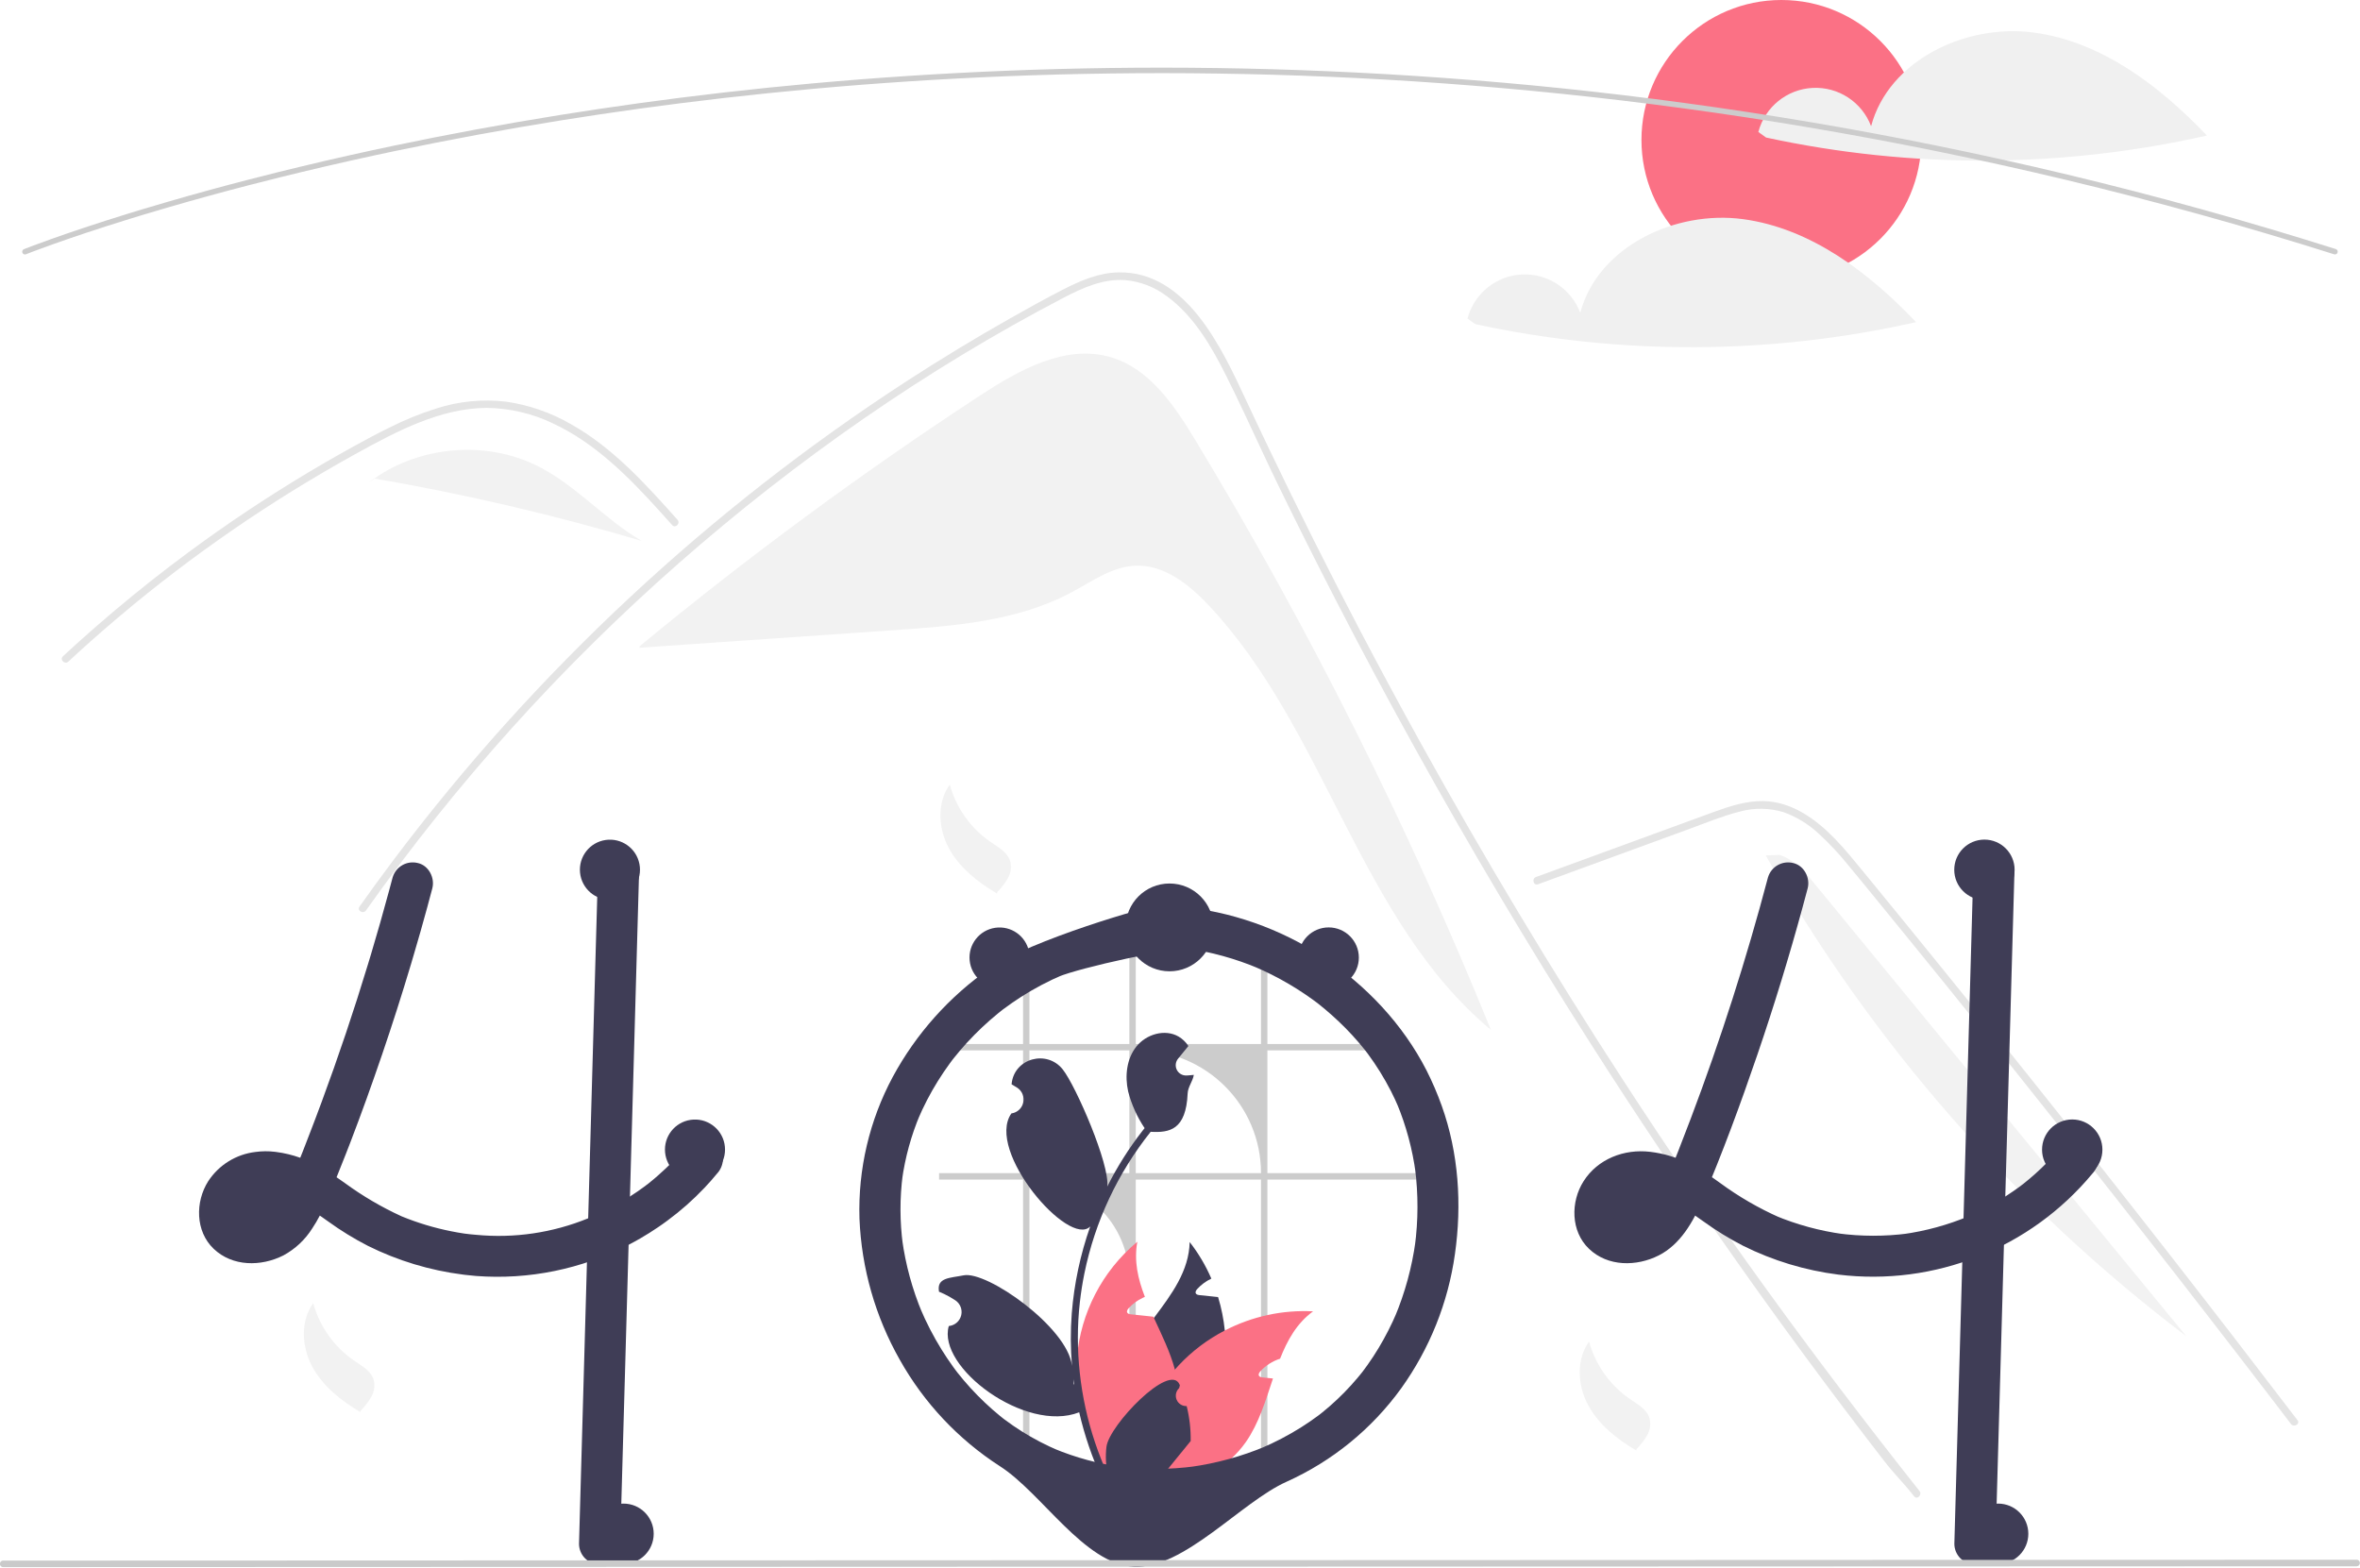
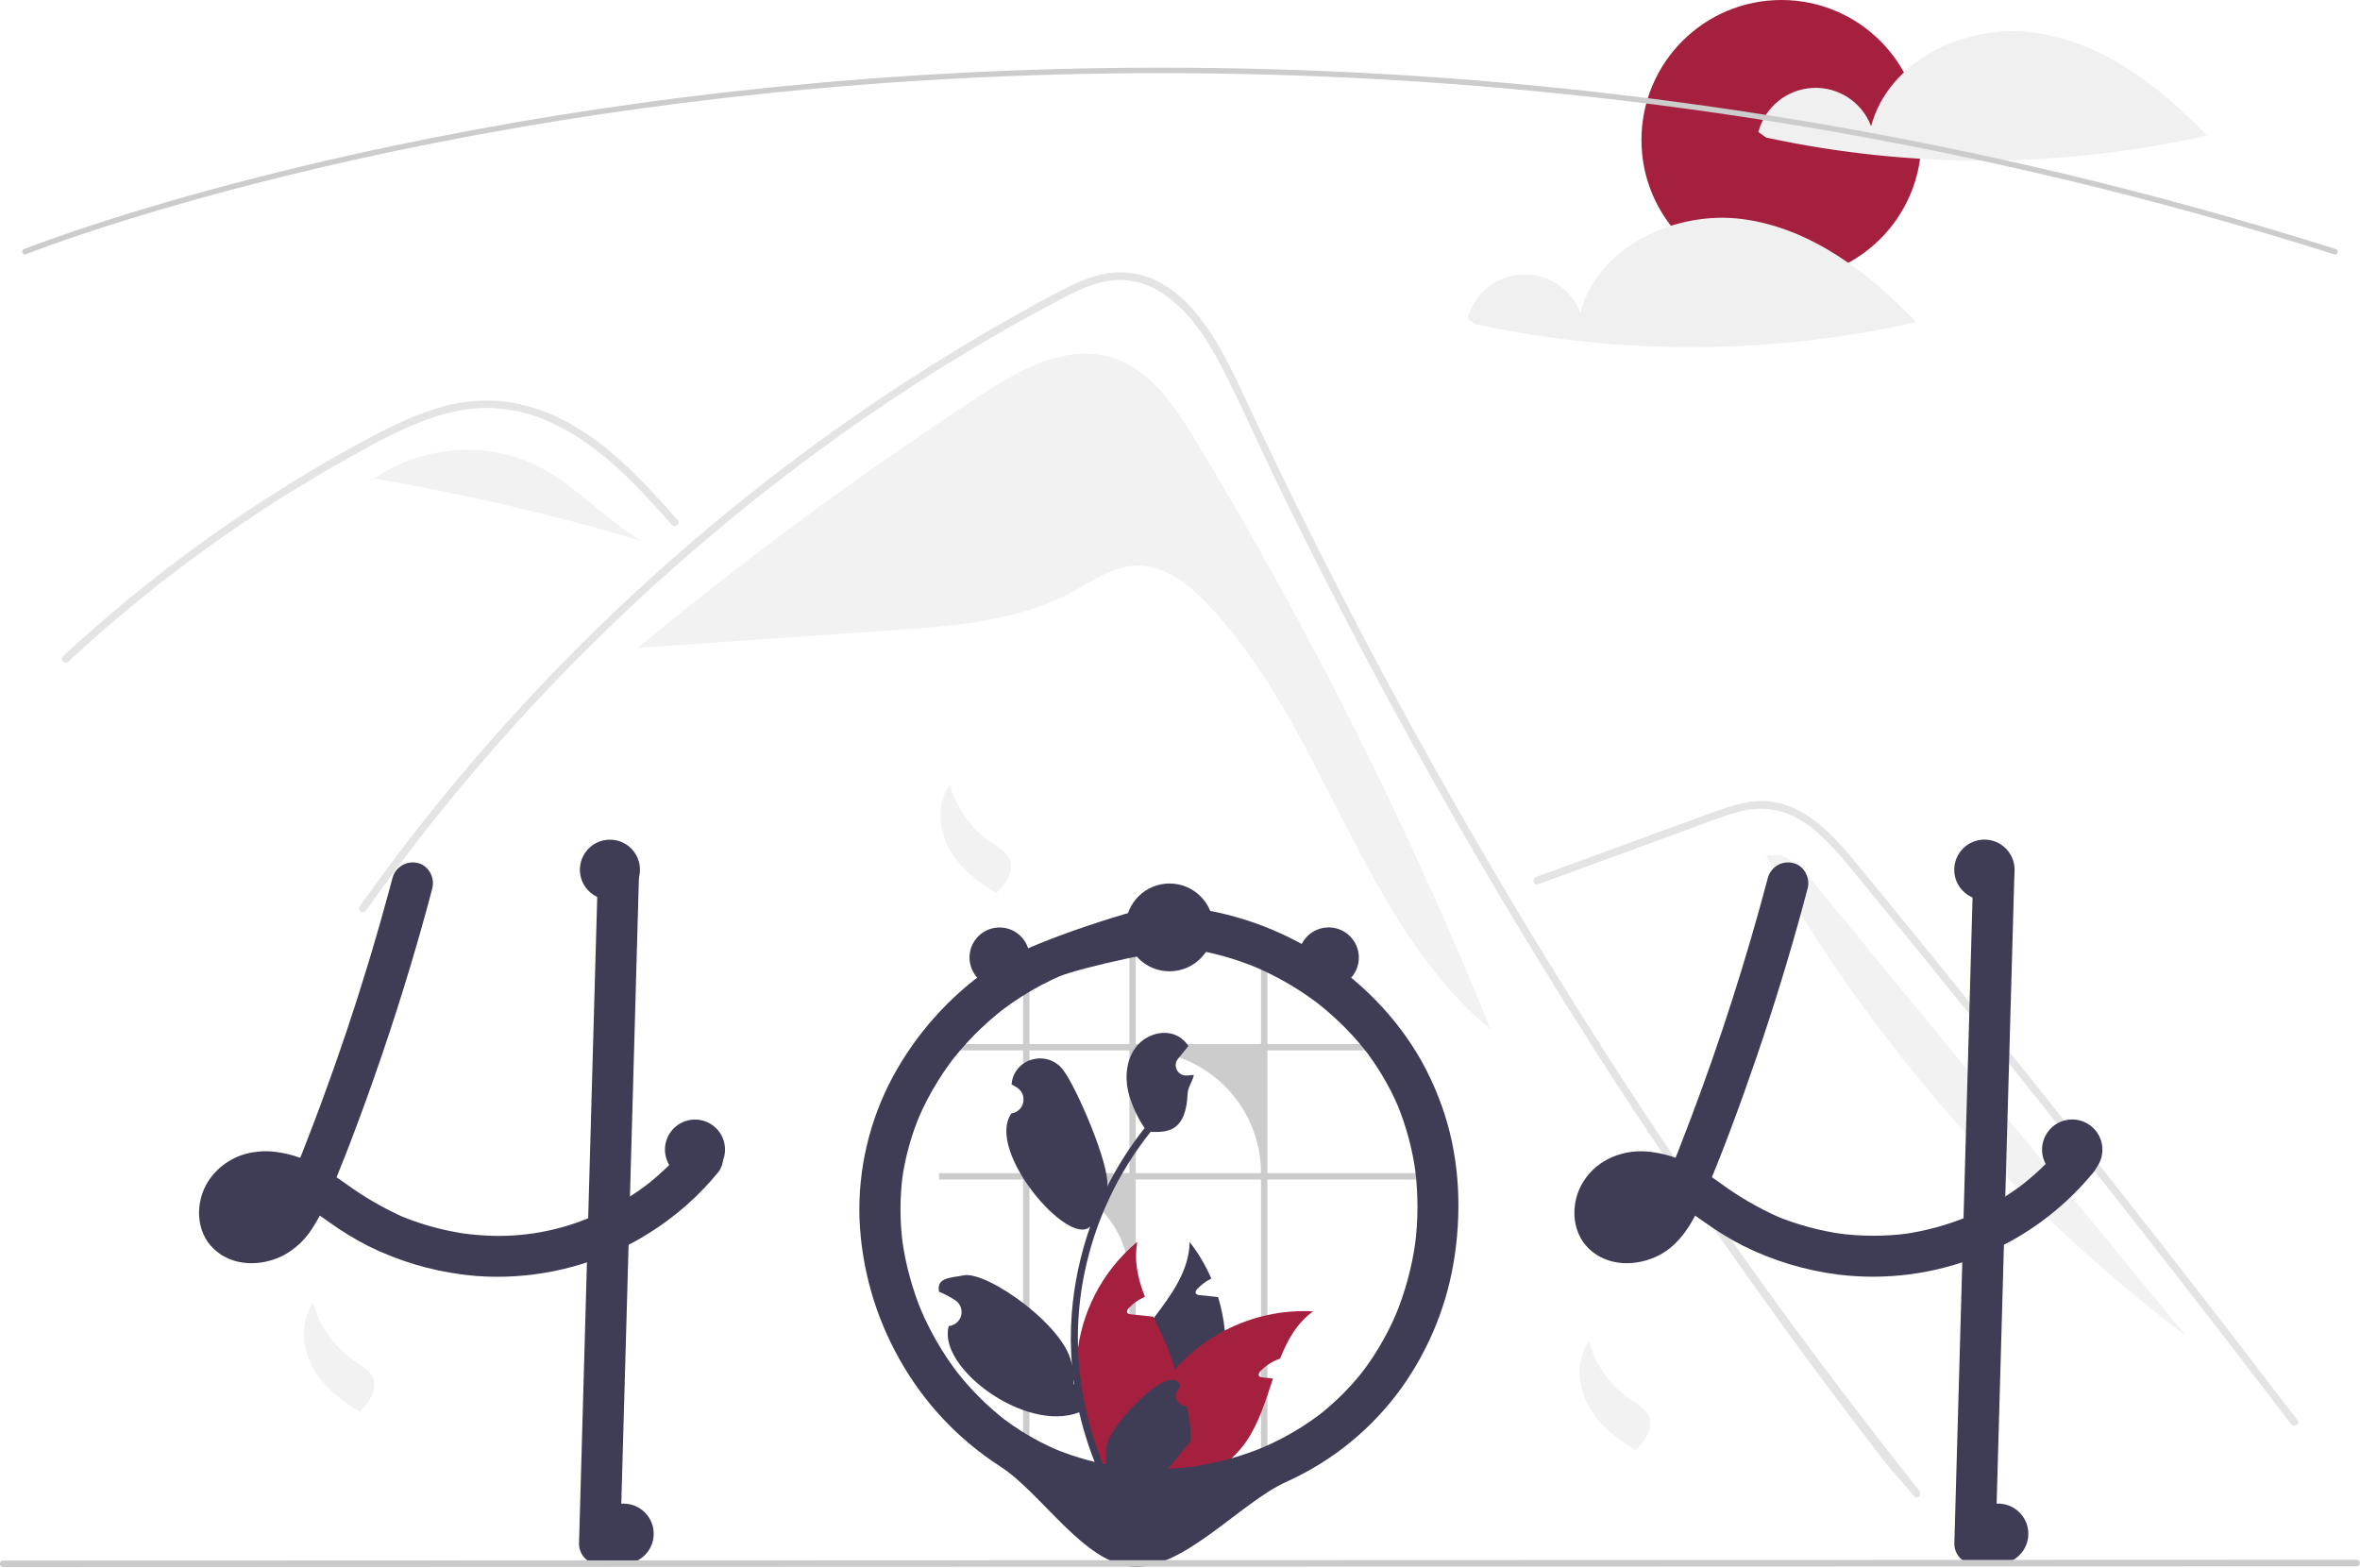
<svg xmlns="http://www.w3.org/2000/svg" data-name="Layer 1" width="860.131" height="571.148" viewBox="0 0 860.131 571.148">
  <path d="M605.67,324.953c-7.669-12.684-16.757-26.228-30.99-30.37-16.482-4.796-33.413,4.732-47.775,14.135a1392.157,1392.157,0,0,0-123.893,91.283l.043.492q46.226-3.188,92.451-6.376c22.265-1.535,45.296-3.283,64.972-13.816,7.467-3.997,14.745-9.336,23.206-9.708,10.512-.462,19.677,6.879,26.88,14.549,42.607,45.371,54.937,114.754,102.738,154.616A1516.995,1516.995,0,0,0,605.67,324.953Z" transform="translate(-169.9343 -164.426)" fill="#f2f2f2" />
  <path d="M867.571,709.781c-4.712-5.95-6.637-7.343-11.285-13.348q-56.764-73.416-106.708-151.792-33.924-53.23-64.483-108.504-14.549-26.278-28.3-52.969-10.67-20.695-20.865-41.638c-1.944-3.988-3.832-7.994-5.711-12.009-4.428-9.442-8.773-18.93-13.439-28.244-5.317-10.616-11.789-21.745-21.553-28.877a29.405,29.405,0,0,0-15.319-5.895c-7.948-.513-15.282,2.769-22.176,6.353-50.439,26.301-97.659,59.276-140.37,96.798A730.778,730.778,0,0,0,303.322,496.247c-1.008,1.439-3.392.064-2.374-1.384q6.009-8.498,12.257-16.813A734.817,734.817,0,0,1,500.805,303.064q18.248-11.826,37.183-22.542c6.362-3.603,12.752-7.16,19.251-10.497,6.371-3.273,13.137-6.215,20.416-6.325,24.77-.385,37.595,27.667,46.405,46.542q4.153,8.911,8.406,17.766,16.075,33.621,33.387,66.628,10.685,20.379,21.837,40.52,34.707,62.718,73.779,122.897c34.506,53.143,68.737,100.089,108.046,149.785C870.596,709.213,868.662,711.175,867.571,709.781Z" transform="translate(-169.9343 -164.426)" fill="#e4e4e4" />
  <path d="M414.916,355.804c-1.439-1.604-2.869-3.209-4.318-4.813-11.422-12.633-23.679-25.118-39.364-32.361a57.11,57.11,0,0,0-23.927-5.546c-8.562.028-16.932,2.273-24.843,5.418-3.74,1.494-7.398,3.19-11.001,4.996-4.116,2.072-8.159,4.281-12.183,6.509q-11.331,6.27-22.368,13.091-21.961,13.572-42.546,29.216-10.671,8.113-20.902,16.758-9.516,8.031-18.646,16.492c-1.302,1.201-3.245-.743-1.944-1.943,1.604-1.494,3.227-2.979,4.85-4.446q6.875-6.215,13.971-12.193,12.939-10.918,26.549-20.993,21.163-15.676,43.783-29.225,11.304-6.765,22.918-12.963c2.338-1.247,4.703-2.466,7.096-3.621a113.116,113.116,0,0,1,16.868-6.866,60.006,60.006,0,0,1,25.476-2.503,66.327,66.327,0,0,1,23.505,8.131c15.401,8.608,27.346,21.919,38.97,34.909C418.033,355.171,416.099,357.124,414.916,355.804Z" transform="translate(-169.9343 -164.426)" fill="#e4e4e4" />
  <path d="M730.477,486.711l36.905-13.498,18.323-6.702c5.968-2.183,11.921-4.667,18.09-6.23a28.539,28.539,0,0,1,16.374.209,37.738,37.738,0,0,1,12.771,7.917,103.64,103.64,0,0,1,10.475,11.186c3.989,4.794,7.92,9.639,11.868,14.467q24.441,29.891,48.563,60.041,24.121,30.15,47.92,60.556,23.857,30.48,47.385,61.216,2.882,3.765,5.76,7.534c1.06,1.388,3.449.02,2.375-1.388Q983.582,650.974,959.549,620.184q-24.092-30.864-48.516-61.466-24.424-30.601-49.179-60.937-6.167-7.558-12.354-15.099c-3.48-4.241-6.92-8.527-10.736-12.474-7.005-7.245-15.758-13.648-26.234-13.822-6.16-.102-12.121,1.852-17.844,3.923-6.17,2.232-12.325,4.506-18.486,6.759l-37.163,13.592-9.291,3.398c-1.649.603-.937,3.262.731,2.652Z" transform="translate(-169.9343 -164.426)" fill="#e4e4e4" />
  <path d="M366.377,334.526c-18.754-9.639-42.771-7.751-60.005,4.291a855.847,855.847,0,0,1,97.371,22.726C390.46,353.759,380.07,341.563,366.377,334.526Z" transform="translate(-169.9343 -164.426)" fill="#f2f2f2" />
  <path d="M306.188,338.784l-3.61,2.935c1.221-1.027,2.491-1.99,3.795-2.901C306.311,338.807,306.249,338.795,306.188,338.784Z" transform="translate(-169.9343 -164.426)" fill="#f2f2f2" />
  <path d="M831.549,486.846c-3.633-4.422-7.56-9.052-12.994-10.848l-5.073.2A575.436,575.436,0,0,0,966.749,651.418Q899.149,569.132,831.549,486.846Z" transform="translate(-169.9343 -164.426)" fill="#f2f2f2" />
  <path d="M516.084,450.367A37.481,37.481,0,0,0,531.015,471.325c2.82,1.92,6.157,3.762,7.122,7.035a8.379,8.379,0,0,1-.874,6.15,24.884,24.884,0,0,1-3.861,5.041l-.137.512c-6.998-4.147-13.656-9.393-17.522-16.551s-4.406-16.539.341-23.145" transform="translate(-169.9343 -164.426)" fill="#f2f2f2" />
  <path d="M749.084,653.367A37.481,37.481,0,0,0,764.015,674.325c2.82,1.92,6.157,3.762,7.122,7.035a8.379,8.379,0,0,1-.874,6.15,24.884,24.884,0,0,1-3.861,5.041l-.137.512c-6.998-4.147-13.656-9.393-17.522-16.551s-4.406-16.539.341-23.145" transform="translate(-169.9343 -164.426)" fill="#f2f2f2" />
  <path d="M284.084,639.367A37.481,37.481,0,0,0,299.015,660.325c2.82,1.92,6.157,3.762,7.122,7.035a8.379,8.379,0,0,1-.874,6.15,24.884,24.884,0,0,1-3.861,5.041l-.137.512c-6.998-4.147-13.656-9.393-17.522-16.551s-4.406-16.539.341-23.145" transform="translate(-169.9343 -164.426)" fill="#f2f2f2" />
-   <circle cx="649.249" cy="51" r="51" fill="#fb7185" />
+   <circle cx="649.249" cy="51" r="51" fill="#a51f3e" />
  <path d="M911.219,176.296c-24.717-3.341-52.935,10.019-59.341,34.124a21.597,21.597,0,0,0-41.094,2.109l2.83,2.027a372.275,372.275,0,0,0,160.659-.726C957.079,195.76,935.935,179.637,911.219,176.296Z" transform="translate(-169.9343 -164.426)" fill="#f0f0f0" />
  <path d="M805.219,244.296c-24.717-3.341-52.935,10.019-59.341,34.124a21.597,21.597,0,0,0-41.094,2.109l2.83,2.027a372.275,372.275,0,0,0,160.659-.726C851.079,263.76,829.935,247.637,805.219,244.296Z" transform="translate(-169.9343 -164.426)" fill="#f0f0f0" />
  <path d="M1020.946,257.154a.982.982,0,0,1-.302-.047C756.237,173.489,523.199,184.424,374.264,208.321c-20.269,3.251-40.591,7.006-60.404,11.161-5.058,1.06-10.306,2.195-15.597,3.378-6.319,1.407-12.554,2.856-18.532,4.306q-3.873.917-7.595,1.849c-3.758.928-7.572,1.895-11.66,2.957-4.568,1.178-9.209,2.413-13.797,3.672a.442.442,0,0,1-.051.015l0.0.001c-5.183,1.415-10.338,2.871-15.323,4.325-2.698.779-5.304,1.548-7.799,2.307-.279.077-.526.151-.776.228l-.536.163c-.311.095-.617.188-.924.275l-.02.006 0.0.001-.812.252c-.968.293-1.912.579-2.841.864-24.545,7.566-38.038,12.949-38.171,13.002a1,1,0,1,1-.744-1.856c.134-.053,13.693-5.463,38.328-13.058.932-.286,1.879-.572,2.85-.866l.754-.234c.026-.01.052-.018.078-.025.305-.087.61-.18.919-.273l.537-.163c.268-.081.531-.161.801-.235,2.479-.754,5.093-1.524,7.798-2.307,4.987-1.455,10.147-2.911,15.334-4.328.016-.006.033-.01.049-.015v-.001c4.604-1.263,9.263-2.503,13.845-3.685,4.094-1.063,7.915-2.032,11.68-2.962q3.738-.93,7.609-1.853c5.985-1.451,12.233-2.902,18.563-4.312,5.299-1.184,10.556-2.322,15.622-3.383,19.843-4.162,40.198-7.923,60.497-11.179C523.096,182.415,756.467,171.463,1021.246,255.201a1.0 1,0,0,1-.301,1.953Z" transform="translate(-169.9343 -164.426)" fill="#ccc" />
  <path d="M432.923,584.266a6.729,6.729,0,0,0-1.7-2.67,6.43,6.43,0,0,0-.92-.71c-2.61-1.74-6.51-2.13-8.99,0a5.81,5.81,0,0,0-.69.71q-1.11,1.365-2.28,2.67c-1.28,1.46-2.59,2.87-3.96,4.24-.39.38-.78.77-1.18,1.15-.23.23-.46.45-.69.67-.88.84-1.78,1.65-2.69,2.45-.48.43-.96.85-1.45,1.26-.73.61-1.46,1.22-2.2,1.81-.07.05-.14.1-.21.16-.02.01-.03.03-.05.04-.01,0-.02,0-.03.02a.179.179,0,0,0-.07.05c-.22.15-.37.25-.48.34.04-.02.08-.05.12-.07-.18.14-.37.28-.55.42-1.75,1.29-3.54,2.53-5.37,3.69a99.21,99.21,0,0,1-14.22,7.55c-.33.13-.67.27-1.01.4a85.97,85.97,0,0,1-40.85,6.02q-2.13-.165-4.26-.45c-1.64-.24-3.27-.53-4.89-.86a97.932,97.932,0,0,1-18.02-5.44,118.652,118.652,0,0,1-20.66-12.12c-1-.71-2.01-1.42-3.02-2.11,1.15-2.82,2.28-5.64,3.38-8.48.55-1.37,1.08-2.74,1.6-4.12,4.09-10.63,7.93-21.36,11.61-32.13q5.58-16.365,10.53-32.92.51-1.68.99-3.36,2.595-8.745,4.98-17.53c.15-.57.31-1.13.45-1.7q.69-2.52,1.35-5.04c1-3.79-1.26-8.32-5.24-9.23a7.634,7.634,0,0,0-9.22,5.24c-.43,1.62-.86,3.23-1.3,4.85q-3.165,11.745-6.66,23.41-.51,1.68-1.02,3.36-7.71,25.41-16.93,50.31-1.11,3.015-2.25,6.01c-.37.98-.74,1.96-1.12,2.94-.73,1.93-1.48,3.86-2.23,5.79-.43,1.13-.87,2.26-1.31,3.38-.29.71-.57,1.42-.85,2.12a41.809,41.809,0,0,0-8.81-2.12l-.48-.06a27.397,27.397,0,0,0-7.01.06,23.914,23.914,0,0,0-17.24,10.66c-4.77,7.51-4.71,18.25,1.98,24.63,6.89,6.57,17.32,6.52,25.43,2.41a28.351,28.351,0,0,0,10.52-9.86,50.569,50.569,0,0,0,2.74-4.65c.21.14.42.28.63.43.8.56,1.6,1.13,2.39,1.69a111.738,111.738,0,0,0,14.51,8.91,108.359,108.359,0,0,0,34.62,10.47c.27.03.53.07.8.1,1.33.17,2.67.3,4.01.41a103.782,103.782,0,0,0,55.58-11.36q2.175-1.125,4.31-2.36,3.315-1.92,6.48-4.08c1.15-.78,2.27-1.57,3.38-2.4a101.042,101.042,0,0,0,13.51-11.95q2.355-2.475,4.51-5.11a8.061,8.061,0,0,0,2.2-5.3A7.564,7.564,0,0,0,432.923,584.266Zm-165.59,23.82c.21-.15.42-.31.62-.47C267.893,607.766,267.603,607.936,267.333,608.086Zm3.21-3.23c-.23.26-.44.52-.67.78a23.366,23.366,0,0,1-2.25,2.2c-.11.1-.23.2-.35.29a.01.01,0,0,0-.01.01,3.804,3.804,0,0,0-.42.22q-.645.39-1.32.72a17.005,17.005,0,0,1-2.71.75,16.799,16.799,0,0,1-2.13.02h-.02a14.823,14.823,0,0,1-1.45-.4c-.24-.12-.47-.26-.7-.4-.09-.08-.17-.16-.22-.21a2.44,2.44,0,0,1-.27-.29.01.01,0,0,0-.01-.01c-.11-.2-.23-.4-.34-.6a.031.031,0,0,1-.01-.02c-.08-.25-.15-.51-.21-.77a12.511,12.511,0,0,1,.01-1.37,13.467,13.467,0,0,1,.54-1.88,11.068,11.068,0,0,1,.69-1.26c.02-.04.12-.2.23-.38.01-.01.01-.01.01-.02.15-.17.3-.35.46-.51.27-.3.56-.56.85-.83a18.022,18.022,0,0,1,1.75-1.01,19.481,19.481,0,0,1,2.93-.79,24.989,24.989,0,0,1,4.41.04,30.301,30.301,0,0,1,4.1,1.01,36.945,36.945,0,0,1-2.77,4.54C270.623,604.746,270.583,604.806,270.543,604.856Zm-11.12-3.29a2.18,2.18,0,0,1-.31.39A1.409,1.409,0,0,1,259.423,601.566Z" transform="translate(-169.9343 -164.426)" fill="#3f3d56" />
  <path d="M402.863,482.136q-.135,4.71-.27,9.42-.285,10.455-.59,20.92-.315,11.775-.66,23.54-.165,6.075-.34,12.15-.465,16.365-.92,32.72c-.03,1.13-.07,2.25-.1,3.38q-.225,8.115-.45,16.23-.255,8.805-.5,17.61-.18,6.6-.37,13.21-1.35,47.895-2.7,95.79a7.648,7.648,0,0,1-7.5,7.5,7.561,7.561,0,0,1-7.5-7.5q.75-26.94,1.52-53.88.675-24.36,1.37-48.72.225-8.025.45-16.06.345-12.09.68-24.18c.03-1.13.07-2.25.1-3.38.02-.99.05-1.97.08-2.96q.66-23.475,1.32-46.96.27-9.24.52-18.49.3-10.545.6-21.08c.09-3.09.17-6.17.26-9.26a7.648,7.648,0,0,1,7.5-7.5A7.561,7.561,0,0,1,402.863,482.136Z" transform="translate(-169.9343 -164.426)" fill="#3f3d56" />
  <path d="M814.291,484.217a893.238,893.238,0,0,1-28.161,87.941c-3.007,7.946-6.083,15.877-9.371,23.712l.756-1.792a54.583,54.583,0,0,1-5.59,10.612q-.229.321-.467.636,1.166-1.49.443-.589c-.254.301-.505.602-.768.895a23.664,23.664,0,0,1-2.249,2.203q-.301.258-.612.504l.938-.729c-.109.257-.873.597-1.111.743a18.254,18.254,0,0,1-2.405,1.219l1.792-.756a19.086,19.086,0,0,1-4.231,1.161l1.994-.268a17.021,17.021,0,0,1-4.298.046l1.994.268a14.002,14.002,0,0,1-3.405-.917l1.792.756a12.012,12.012,0,0,1-1.679-.896c-.271-.177-1.105-.809-.015.025,1.133.866.146.074-.088-.156-.194-.192-.37-.4-.56-.595-.882-.905.996,1.557.397.499a18.182,18.182,0,0,1-.878-1.637l.756,1.792a11.925,11.925,0,0,1-.728-2.651l.268,1.994a13.651,13.651,0,0,1-.003-3.405l-.268,1.994a15.964,15.964,0,0,1,.995-3.68l-.756,1.792a16.729,16.729,0,0,1,1.178-2.298,6.729,6.729,0,0,1,.729-1.071c.049.016-1.269,1.513-.569.757.183-.198.354-.406.539-.602.296-.314.614-.601.926-.898,1.045-.994-1.462.966-.257.179a19.049,19.049,0,0,1,2.749-1.499l-1.792.756a20.311,20.311,0,0,1,4.995-1.34l-1.994.268a25.628,25.628,0,0,1,6.461.076l-1.994-.268a33.211,33.211,0,0,1,7.892,2.22l-1.792-.756c5.39,2.314,10.163,5.749,14.928,9.118a111.95,111.95,0,0,0,14.506,8.906,108.388,108.388,0,0,0,34.622,10.474,103.933,103.933,0,0,0,92.586-36.752,8.078,8.078,0,0,0,2.197-5.303,7.632,7.632,0,0,0-2.197-5.303c-2.752-2.526-7.949-3.239-10.607,0a95.636,95.636,0,0,1-8.107,8.727q-2.017,1.914-4.142,3.71-1.214,1.026-2.461,2.011c-.393.311-1.619,1.138.263-.197-.431.306-.845.64-1.271.955a99.269,99.269,0,0,1-20.332,11.565l1.792-.756a96.836,96.836,0,0,1-24.171,6.622l1.994-.268a97.643,97.643,0,0,1-25.754-.038l1.994.268a99.8,99.8,0,0,1-24.857-6.77l1.792.756a116.025,116.025,0,0,1-21.736-12.591,86.877,86.877,0,0,0-11.113-6.994,42.824,42.824,0,0,0-14.438-4.389c-9.439-1.111-19.057,2.566-24.246,10.72-4.776,7.505-4.714,18.244,1.974,24.625,6.888,6.572,17.318,6.517,25.436,2.406,7.817-3.959,12.513-12.185,15.815-19.942,7.431-17.455,14.01-35.314,20.14-53.263q9.097-26.637,16.499-53.813.917-3.366,1.807-6.739c1.001-3.789-1.261-8.32-5.238-9.226a7.633,7.633,0,0,0-9.226,5.238Z" transform="translate(-169.9343 -164.426)" fill="#3f3d56" />
  <path d="M889.124,482.136l-2.7,95.793-2.685,95.294-1.518,53.884a7.565,7.565,0,0,0,7.5,7.5,7.649,7.649,0,0,0,7.5-7.5l2.7-95.793,2.685-95.294,1.518-53.884a7.565,7.565,0,0,0-7.5-7.5,7.649,7.649,0,0,0-7.5,7.5Z" transform="translate(-169.9343 -164.426)" fill="#3f3d56" />
  <path d="M629.526,700.361h2.329V594.319h54.329v-2.323H631.855V547.252H673.81q-.923-1.173-1.899-2.317H631.855V515.382c-.77-.328-1.547-.645-2.329-.944V544.935h-45.652V507.07c-.782.036-1.553.09-2.329.155v37.71h-36.42V516.684c-.782.346-1.553.711-2.317,1.093V544.935h-30.616v2.317h30.616v44.744h-30.616v2.323h30.616V700.361h2.317V594.319a36.413,36.413,0,0,1,36.42,36.42v69.622h2.329V594.319h45.652Zm-84.401-108.365V547.252h36.42v44.744Zm38.749,0V547.252h.914a44.741,44.741,0,0,1,44.738,44.744Z" transform="translate(-169.9343 -164.426)" opacity="0.2" />
  <path d="M615.303,668.566a63.059,63.059,0,0,1-20.05,33.7c-.74.64-1.48,1.26-2.25,1.87q-2.805.255-5.57.52c-1.53.14-3.04.29-4.54.43l-.27.03-.19-1.64-.76-6.64a37.623,37.623,0,0,1-3.3-32.44c2.64-7.12,7.42-13.41,12.12-19.65,6.49-8.62,12.8-17.14,13.03-27.65a60.544,60.544,0,0,1,7.9,13.33,16.432,16.432,0,0,0-5.12,3.77c-.41.45-.82,1.08-.54,1.62.24.46.84.57,1.36.63,1.25.13,2.51.26,3.76.39,1,.11,2,.21,3,.32a63.99,63.99,0,0,1,2.45,12.18A61.189,61.189,0,0,1,615.303,668.566Z" transform="translate(-169.9343 -164.426)" fill="#3f3d56" />
-   <path d="M648.503,642.356c-5.9,4.29-9.35,10.46-12.03,17.26a16.628,16.628,0,0,0-7.17,4.58c-.41.45-.82,1.08-.54,1.62.24.46.84.57,1.36.63,1.25.13,2.51.26,3.76.39-2.68,8.04-5.14,16.36-9.88,23.15a36.989,36.989,0,0,1-12.03,10.91,38.492,38.492,0,0,1-4.02,1.99q-7.62.585-14.95,1.25-2.805.255-5.57.52c-1.53.14-3.04.29-4.54.43q-.015-.825,0-1.65a63.304,63.304,0,0,1,15.25-39.86c.45-.52.91-1.03,1.38-1.54a61.792,61.792,0,0,1,16.81-12.7A62.654,62.654,0,0,1,648.503,642.356Z" transform="translate(-169.9343 -164.426)" fill="#fb7185" />
-   <path d="M589.163,699.526l-1.15,3.4-.58,1.73c-1.53.14-3.04.29-4.54.43l-.27.03c-1.66.17-3.31.34-4.96.51-.43-.5-.86-1.01-1.28-1.53a62.03,62.03,0,0,1,8.07-87.11c-1.32,6.91.22,13.53,2.75,20.1-.27.11-.53.22-.78.34a16.432,16.432,0,0,0-5.12,3.77c-.41.45-.82,1.08-.54,1.62.24.46.84.57,1.36.63,1.25.13,2.51.26,3.76.39,1,.11,2,.21,3,.32q.705.075,1.41.15c.07.15.13.29.2.44,2.85,6.18,5.92,12.39,7.65,18.83a43.666,43.666,0,0,1,1.02,4.91A37.604,37.604,0,0,1,589.163,699.526Z" transform="translate(-169.9343 -164.426)" fill="#fb7185" />
+   <path d="M648.503,642.356c-5.9,4.29-9.35,10.46-12.03,17.26a16.628,16.628,0,0,0-7.17,4.58c-.41.45-.82,1.08-.54,1.62.24.46.84.57,1.36.63,1.25.13,2.51.26,3.76.39-2.68,8.04-5.14,16.36-9.88,23.15a36.989,36.989,0,0,1-12.03,10.91,38.492,38.492,0,0,1-4.02,1.99q-7.62.585-14.95,1.25-2.805.255-5.57.52c-1.53.14-3.04.29-4.54.43q-.015-.825,0-1.65a63.304,63.304,0,0,1,15.25-39.86c.45-.52.91-1.03,1.38-1.54a61.792,61.792,0,0,1,16.81-12.7A62.654,62.654,0,0,1,648.503,642.356Z" transform="translate(-169.9343 -164.426)" fill="#a51f3e" />
+   <path d="M589.163,699.526l-1.15,3.4-.58,1.73c-1.53.14-3.04.29-4.54.43l-.27.03c-1.66.17-3.31.34-4.96.51-.43-.5-.86-1.01-1.28-1.53a62.03,62.03,0,0,1,8.07-87.11c-1.32,6.91.22,13.53,2.75,20.1-.27.11-.53.22-.78.34a16.432,16.432,0,0,0-5.12,3.77c-.41.45-.82,1.08-.54,1.62.24.46.84.57,1.36.63,1.25.13,2.51.26,3.76.39,1,.11,2,.21,3,.32q.705.075,1.41.15c.07.15.13.29.2.44,2.85,6.18,5.92,12.39,7.65,18.83a43.666,43.666,0,0,1,1.02,4.91A37.604,37.604,0,0,1,589.163,699.526Z" transform="translate(-169.9343 -164.426)" fill="#a51f3e" />
  <path d="M689.821,554.487c-8.609-16.792-21.946-30.921-37.632-41.304a114.237,114.237,0,0,0-52.563-18.38q-3.69-.335-7.399-.393c-2.921-.044-46.866,12.632-61.587,22.982a114.295,114.295,0,0,0-35.333,39.527,102.5,102.5,0,0,0-12.126,51.633,113.564,113.564,0,0,0,14.703,51.476,110.475,110.475,0,0,0,36.444,38.746C549.667,708.561,565.074,734.51,583.183,735.426c18.246.923,39.054-23.555,55.695-30.987a104.425,104.425,0,0,0,41.726-34.005,110.25,110.25,0,0,0,19.599-48.948c2.574-18.083,1.374-36.733-4.801-54.016a111.86,111.86,0,0,0-5.58-12.983c-1.78-3.505-6.996-4.796-10.261-2.691a7.68,7.68,0,0,0-2.691,10.261q1.568,3.088,2.915,6.278l-.756-1.792a101.151,101.151,0,0,1,6.876,25.538l-.268-1.994a109.229,109.229,0,0,1-.066,28.683l.268-1.994a109.734,109.734,0,0,1-7.555,27.674l.756-1.792a104.212,104.212,0,0,1-6.672,13.098q-1.923,3.186-4.081,6.222c-.632.888-1.283,1.761-1.939,2.631-.856,1.136,1.167-1.483.282-.369-.151.19-.3.38-.452.569q-.681.852-1.382,1.688a93.613,93.613,0,0,1-10.176,10.384q-1.366,1.192-2.778,2.331c-.469.378-.932.773-1.421,1.125.019-.013,1.58-1.199.656-.511-.29.216-.579.436-.87.652q-2.91,2.156-5.974,4.092a103.485,103.485,0,0,1-14.756,7.713l1.792-.756a109.215,109.215,0,0,1-27.597,7.552l1.994-.268a108.154,108.154,0,0,1-28.589.051l1.994.268a99.835,99.835,0,0,1-25.095-6.784l1.792.756a93.643,93.643,0,0,1-13.416-6.991q-3.174-2-6.184-4.247c-.286-.214-.57-.43-.855-.645-.915-.691.658.51.67.518a19.169,19.169,0,0,1-1.535-1.225q-1.454-1.184-2.861-2.422a101.989,101.989,0,0,1-10.493-10.709q-1.213-1.434-2.374-2.911c-.335-.426-.947-1.29.404.529-.178-.239-.362-.474-.542-.712q-.647-.858-1.276-1.728-2.203-3.048-4.188-6.246a109.29,109.29,0,0,1-7.805-15.108l.756,1.792a106.588,106.588,0,0,1-7.34-26.837l.268,1.994a97.866,97.866,0,0,1-.048-25.636l-.268,1.994A94.673,94.673,0,0,1,505.276,570.55l-.756,1.792a101.557,101.557,0,0,1,7.195-13.856q2.066-3.323,4.378-6.485.525-.718,1.062-1.428c.324-.428,1.215-1.493-.305.388.149-.184.293-.374.439-.56q1.269-1.608,2.6-3.165A107.402,107.402,0,0,1,530.772,536.215q1.474-1.292,2.995-2.529.691-.562,1.391-1.113c.187-.147.376-.291.562-.439-1.997,1.59-.555.433-.102.093q3.134-2.348,6.435-4.461a103.644,103.644,0,0,1,15.387-8.108l-1.792.756c7.76-3.258,42.141-10.949,48.394-10.11l-1.994-.268A106.225,106.225,0,0,1,628.768,517.419l-1.792-.756a110.313,110.313,0,0,1,12.6,6.329q3.043,1.784,5.967,3.763,1.384.937,2.738,1.915.677.489,1.346.989c.248.185.494.373.741.558,1.039.779-1.431-1.128-.342-.267a110.843,110.843,0,0,1,10.368,9.253q2.401,2.445,4.637,5.045,1.147,1.334,2.246,2.708c.364.455,1.605,2.101.084.085.372.493.747.982,1.114,1.479a97.977,97.977,0,0,1,8.392,13.538c1.793,3.498,6.987,4.802,10.261,2.691A7.677,7.677,0,0,0,689.821,554.487Z" transform="translate(-169.9343 -164.426)" fill="#3f3d56" />
  <path d="M602.431,676.882a3.78,3.78,0,0,1-2.739-6.551c.095-.379.164-.651.259-1.03q-.051-.124-.103-.247c-3.48-8.298-25.685,14.833-26.645,22.632a30.029,30.029,0,0,0,.527,10.328A120.392,120.392,0,0,1,562.778,652.01a116.202,116.202,0,0,1,.721-12.963q.597-5.293,1.657-10.511a121.787,121.787,0,0,1,24.151-51.616c6.874.384,12.898-.663,13.48-13.985.103-2.37,1.861-4.422,2.248-6.756-.656.086-1.323.14-1.979.183-.204.011-.42.021-.624.032l-.077.003a3.745,3.745,0,0,1-3.076-6.101q.425-.523.851-1.046c.43-.538.871-1.065,1.302-1.603a1.865,1.865,0,0,0,.14-.161c.495-.613.99-1.216,1.485-1.829a10.829,10.829,0,0,0-3.55-3.432c-4.959-2.905-11.801-.893-15.384,3.593-3.593,4.486-4.271,10.779-3.023,16.384a43.398,43.398,0,0,0,6.003,13.383c-.269.344-.549.678-.818,1.022a122.574,122.574,0,0,0-12.794,20.268c1.016-7.939-11.412-36.608-16.218-42.681-5.773-7.294-17.611-4.111-18.628,5.136q-.015.134-.029.268,1.071.604,2.096,1.282a5.127,5.127,0,0,1-2.067,9.33l-.105.016c-9.556,13.644,21.077,49.155,28.745,41.181a125.11,125.11,0,0,0-6.734,31.693,118.664,118.664,0,0,0,.086,19.16l-.032-.226C558.902,648.154,529.674,627.514,521.139,629.233c-4.917.99-9.76.765-9.013,5.725q.018.119.036.237a34.442,34.442,0,0,1,3.862,1.861q1.071.604,2.096,1.282a5.127,5.127,0,0,1-2.067,9.33l-.105.016c-.075.011-.14.022-.215.032-4.35,14.966,27.907,39.12,47.518,31.435h.011a125.075,125.075,0,0,0,8.402,24.528H601.679c.108-.334.204-.678.301-1.011a34.102,34.102,0,0,1-8.305-.495c2.227-2.733,4.454-5.487,6.681-8.219a1.861,1.861,0,0,0,.14-.161c1.13-1.398,2.27-2.786,3.399-4.185l.001-.002a49.952,49.952,0,0,0-1.464-12.725Zm-34.371-67.613.016-.021-.016.043Zm-6.648,59.932-.258-.581c.011-.42.011-.839,0-1.269,0-.118-.021-.237-.021-.355.097.742.183,1.485.29,2.227Z" transform="translate(-169.9343 -164.426)" fill="#3f3d56" />
  <circle cx="95.249" cy="439" r="11" fill="#3f3d56" />
  <circle cx="227.249" cy="559" r="11" fill="#3f3d56" />
  <circle cx="728.249" cy="559" r="11" fill="#3f3d56" />
  <circle cx="755.249" cy="419" r="11" fill="#3f3d56" />
  <circle cx="723.249" cy="317" r="11" fill="#3f3d56" />
  <path d="M434.183,583.426a10.949,10.949,0,1,1-.21-2.16A10.992,10.992,0,0,1,434.183,583.426Z" transform="translate(-169.9343 -164.426)" fill="#3f3d56" />
  <circle cx="484.249" cy="349" r="11" fill="#3f3d56" />
  <path d="M545.183,513.426a10.949,10.949,0,1,1-.21-2.16A10.992,10.992,0,0,1,545.183,513.426Z" transform="translate(-169.9343 -164.426)" fill="#3f3d56" />
  <path d="M403.183,481.426a10.949,10.949,0,1,1-.21-2.16A10.992,10.992,0,0,1,403.183,481.426Z" transform="translate(-169.9343 -164.426)" fill="#3f3d56" />
  <circle cx="599.249" cy="443" r="11" fill="#3f3d56" />
  <circle cx="426.249" cy="338" r="16" fill="#3f3d56" />
  <path d="M1028.875,735.267l-857.75.307a1.191,1.191,0,1,1,0-2.381l857.75-.307a1.191,1.191,0,0,1,0,2.381Z" transform="translate(-169.9343 -164.426)" fill="#cacaca" />
</svg>
